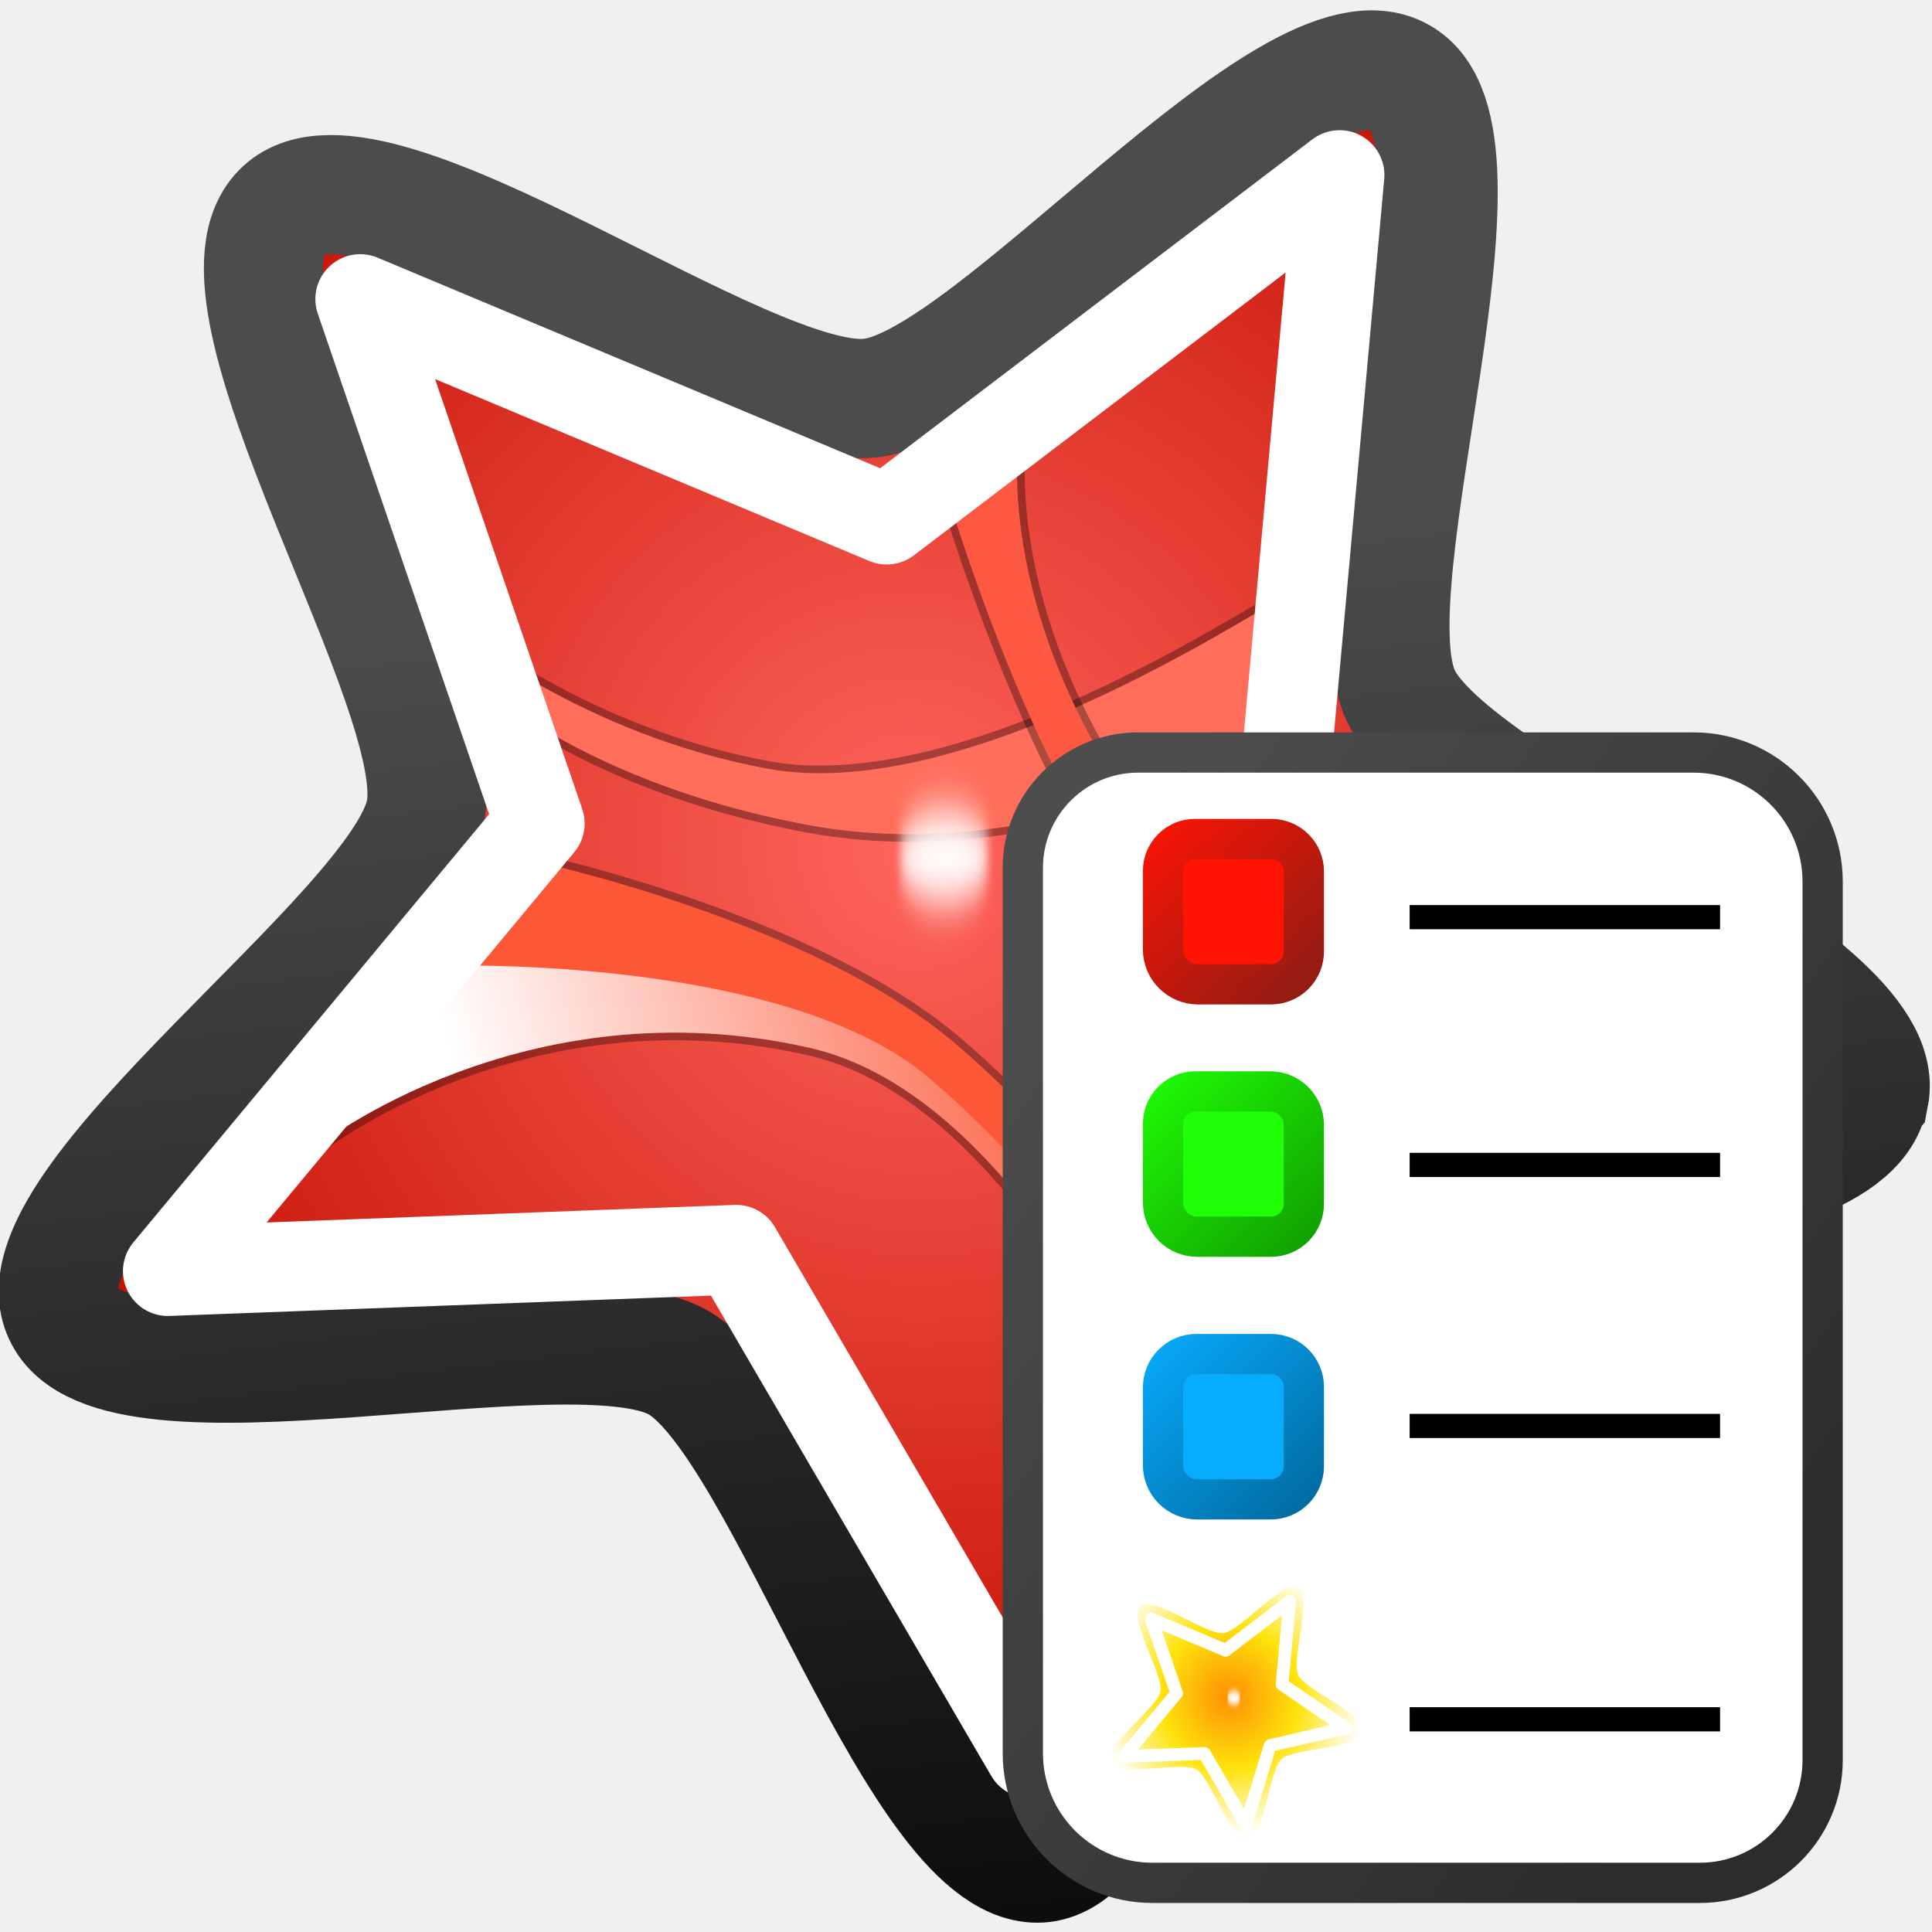
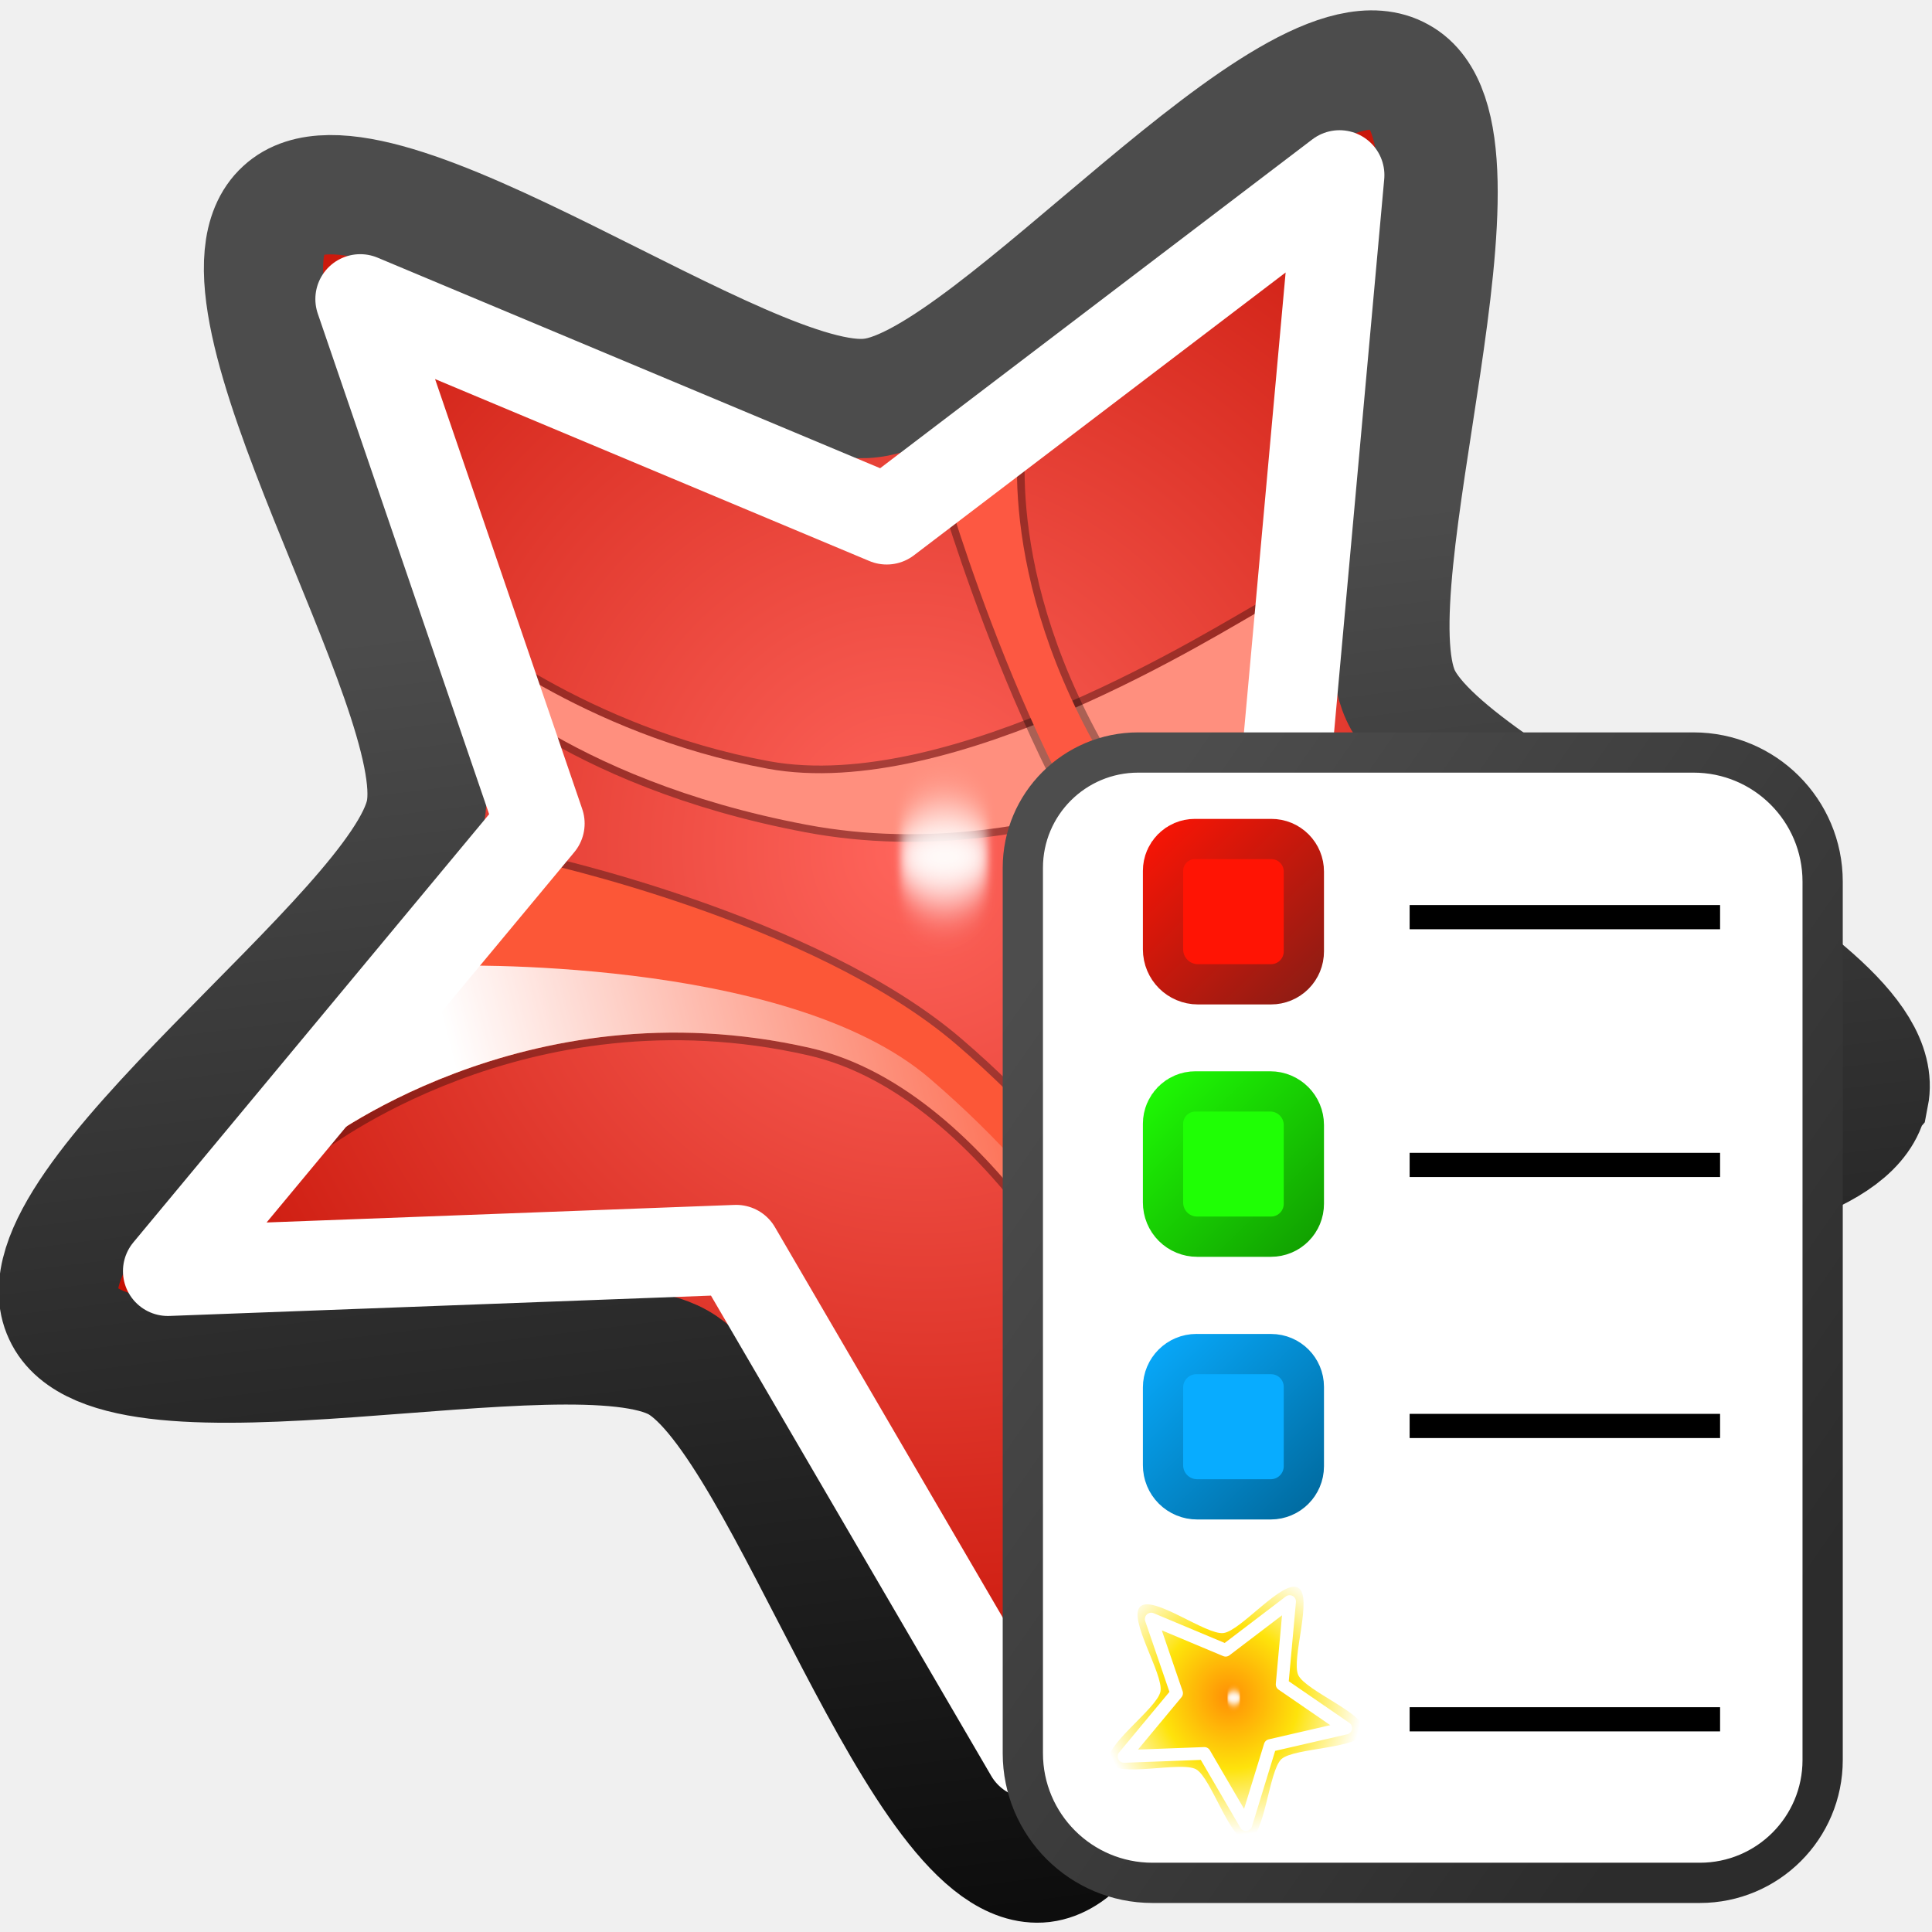
<svg xmlns="http://www.w3.org/2000/svg" xmlns:xlink="http://www.w3.org/1999/xlink" width="48" height="48">
  <defs>
    <linearGradient id="h">
      <stop style="stop-color:#ffdb08;stop-opacity:1" offset="0" />
      <stop style="stop-color:#998300;stop-opacity:1" offset="1" />
    </linearGradient>
    <linearGradient id="g">
      <stop style="stop-color:#08acff;stop-opacity:1" offset="0" />
      <stop style="stop-color:#069;stop-opacity:1" offset="1" />
    </linearGradient>
    <linearGradient id="f">
      <stop style="stop-color:#1fff05;stop-opacity:1" offset="0" />
      <stop style="stop-color:#109900;stop-opacity:1" offset="1" />
    </linearGradient>
    <linearGradient id="e">
      <stop style="stop-color:#ff1404;stop-opacity:1" offset="0" />
      <stop style="stop-color:#861d15;stop-opacity:1" offset="1" />
    </linearGradient>
    <linearGradient id="c">
      <stop style="stop-color:#4d4d4d;stop-opacity:1" offset="0" />
      <stop style="stop-color:#2c2c2c;stop-opacity:1" offset="1" />
    </linearGradient>
    <linearGradient id="a">
      <stop offset="0" stop-color="#4c4c4c" />
      <stop offset="1" stop-color="#0d0d0d" />
    </linearGradient>
    <linearGradient id="b">
      <stop offset="0" stop-color="#ff655c" />
      <stop offset="1" stop-color="#c30d00" />
    </linearGradient>
    <linearGradient xlink:href="#a" id="m" x1="5.83" x2="12.91" y1="6.7" y2="13.2" gradientUnits="userSpaceOnUse" />
    <radialGradient xlink:href="#b" id="l" cx="7.18" cy="8.2" r="6.59" fx="7.18" fy="8.2" gradientTransform="matrix(.9 .5558 -.5314 .8606 5.08 -2.85)" gradientUnits="userSpaceOnUse" />
    <filter id="o" width="1.832" height="1.832" x="-.416" y="-.416" color-interpolation-filters="sRGB">
      <feGaussianBlur stdDeviation=".13" />
    </filter>
    <linearGradient xlink:href="#c" id="p" x1="25.47" y1="24.208" x2="45.783" y2="38.346" gradientUnits="userSpaceOnUse" />
    <radialGradient xlink:href="#d" id="u" cx="7.18" cy="8.2" r="6.59" fx="7.18" fy="8.2" gradientTransform="matrix(.9 .5558 -.5314 .8606 5.08 -2.85)" gradientUnits="userSpaceOnUse" />
    <linearGradient id="d">
      <stop offset="0" stop-color="#ffeabe" style="stop-color:#ff8f05;stop-opacity:1" />
      <stop offset=".522" stop-color="#ffeabe" style="stop-color:#fee30b;stop-opacity:1" />
      <stop offset="1" stop-color="#434343" style="stop-color:#fff;stop-opacity:1" />
    </linearGradient>
    <filter id="v" width="1.832" height="1.832" x="-.416" y="-.416" color-interpolation-filters="sRGB">
      <feGaussianBlur stdDeviation=".13" />
    </filter>
    <linearGradient xlink:href="#e" id="q" x1="28.395" y1="20.758" x2="32.894" y2="25.368" gradientUnits="userSpaceOnUse" />
    <linearGradient xlink:href="#f" id="r" x1="28.395" y1="27.368" x2="32.894" y2="31.977" gradientUnits="userSpaceOnUse" />
    <linearGradient xlink:href="#g" id="s" x1="28.395" y1="33.894" x2="32.894" y2="38.503" gradientUnits="userSpaceOnUse" />
    <linearGradient xlink:href="#h" id="t" x1="28.395" y1="40.503" x2="32.894" y2="45.112" gradientUnits="userSpaceOnUse" />
    <linearGradient xlink:href="#i" id="n" x1="7.56" y1="26.229" x2="27.435" y2="21.1" gradientUnits="userSpaceOnUse" gradientTransform="translate(37.4 9.136)" />
    <linearGradient id="i">
      <stop style="stop-color:#fff;stop-opacity:1" offset="0" />
      <stop style="stop-color:#fff;stop-opacity:0" offset="1" />
    </linearGradient>
    <linearGradient id="j">
      <stop offset="0" stop-color="#ffeabe" style="stop-color:#ffae05;stop-opacity:0" />
      <stop offset=".416" stop-color="#ffeabe" style="stop-color:#7b7b7b;stop-opacity:0" />
      <stop offset="1" stop-color="#434343" style="stop-color:#cecece;stop-opacity:1" />
    </linearGradient>
    <linearGradient id="k">
      <stop offset="0" stop-color="#4c4c4c" style="stop-color:#1a1a1a;stop-opacity:1" />
      <stop offset="1" stop-color="#0d0d0d" style="stop-color:#000;stop-opacity:1" />
    </linearGradient>
  </defs>
  <g>
    <path fill="url(#l)" fill-rule="evenodd" stroke="url(#m)" stroke-width=".85" d="M13.51 5.1c.44.77-2.18 2.89-2.29 3.76-.1.88 1.95 3.55 1.36 4.2-.6.64-3.43-1.19-4.3-1.02-.86.17-2.76 2.95-3.56 2.58-.8-.36.07-3.62-.36-4.39C3.93 9.46.69 8.51.8 7.63c.1-.87 3.47-1.05 4.06-1.7.6-.64.51-4.01 1.38-4.18.86-.18 2.07 2.97 2.87 3.34.8.37 3.97-.76 4.4 0z" enable-background="accumulate" overflow="visible" style="display:inline;marker:none" transform="matrix(2.647 2.2616 -2.267 2.6553 22.22 -16.85)" />
    <g style="display:inline" transform="translate(-22.95 -1.175) scale(.75639)">
-       <path style="display:inline;fill:#ff6e5b;fill-opacity:1;stroke:#000;stroke-width:.5;stroke-linecap:round;stroke-linejoin:round;stroke-dasharray:none;stroke-opacity:.33;paint-order:markers stroke fill" d="M45.369 22.254s4.059 3.42 10.186 4.548c6.126 1.127 14.922-4.51 16.312-5.263 1.391-.751.076 4.173.076 4.173s-7.142 4.435-15.11 2.931c-7.969-1.503-11.427-5.224-11.427-5.224z" />
+       <path style="display:inline;fill:#ff8f7e;fill-opacity:1;stroke:#000;stroke-width:.5;stroke-linecap:round;stroke-linejoin:round;stroke-dasharray:none;stroke-opacity:.33;paint-order:markers stroke fill" d="M45.369 22.254s4.059 3.42 10.186 4.548c6.126 1.127 14.922-4.51 16.312-5.263 1.391-.751.076 4.173.076 4.173s-7.142 4.435-15.11 2.931c-7.969-1.503-11.427-5.224-11.427-5.224z" />
      <path style="display:inline;fill:#fc5737;fill-opacity:1;stroke:#000;stroke-width:.5;stroke-linecap:round;stroke-linejoin:round;stroke-dasharray:none;stroke-opacity:.33;paint-order:markers stroke fill" d="M47.924 29.846s9.097 1.955 13.832 6.014c4.736 4.06 6.428 7.856 6.428 7.856l-.977 2.518s-4.058-8.852-10.262-10.261c-9.434-2.143-16.237 3.27-16.237 3.27z" />
      <path style="display:inline;fill:url(#n);fill-opacity:1;stroke:none;stroke-width:1;stroke-linecap:round;stroke-linejoin:round;stroke-dasharray:none;stroke-opacity:1;paint-order:markers stroke fill" d="M44.921 33.275s11.222-.358 15.958 3.701c4.736 4.06 6.508 7.856 6.508 7.856l-.18 1.402s-4.058-8.852-10.262-10.261c-9.434-2.143-16.237 3.27-16.237 3.27z" />
      <path style="display:inline;fill:#fd5842;fill-opacity:1;stroke:#000;stroke-width:.5;stroke-linecap:round;stroke-linejoin:round;stroke-dasharray:none;stroke-opacity:.33;paint-order:markers stroke fill" d="M61.343 17.405s2.957 10.39 7.33 15.147c4.284 4.661 7.216 6.916 7.216 6.916l8.833-3.458s-13.832-2.368-17.966-9.208c-3.898-6.448-2.895-11.39-2.895-11.39z" />
    </g>
    <path fill="none" stroke="#fff" stroke-linejoin="round" stroke-width="2.23" d="m43.15 26.6-13.29 3.06-4.27 13.9-7.3-12.51-14.12.53 9.24-11.12L8.95 7.43l13.08 5.48 11.25-8.56-1.32 14.56Z" enable-background="accumulate" overflow="visible" style="display:inline;marker:none" />
    <path fill="#fffdfc" fill-rule="evenodd" d="M8.5 7.99a.37.37 0 0 1-.38.37.37.37 0 0 1-.37-.37.37.37 0 0 1 .37-.38.37.37 0 0 1 .37.37" filter="url(#o)" transform="rotate(36.96 28.44 21) scale(3.0331)" style="display:inline" />
  </g>
  <g>
    <path style="fill:#fff;fill-opacity:1;stroke:url(#p);stroke-width:2;stroke-linecap:round;stroke-dasharray:none;stroke-opacity:1;paint-order:markers stroke fill" d="M28.278 19.196h13.796a2.708 2.708 45 0 1 2.709 2.708v21.824a2.551 2.551 135 0 1-2.552 2.551h-13.6a2.72 2.72 45 0 1-2.719-2.719V21.562a2.365 2.365 135 0 1 2.366-2.366z" />
    <path style="fill:#ff1404;fill-opacity:1;stroke:url(#q);stroke-width:2;stroke-linecap:round;stroke-linejoin:round;stroke-dasharray:none;stroke-opacity:1;paint-order:markers stroke fill" d="M29.685 21.758h1.901a.307.307 45 0 1 .308.308v1.985a.316.316 135 0 1-.317.317h-1.814a.368.368 45 0 1-.368-.368v-1.952a.29.29 135 0 1 .29-.29z" transform="translate(0 -.413)" />
    <path style="fill:#1fff05;fill-opacity:1;stroke:url(#r);stroke-width:2;stroke-linecap:round;stroke-linejoin:round;stroke-dasharray:none;paint-order:markers stroke fill" d="M29.698 28.368h1.862a.334.334 45 0 1 .334.334v1.958a.316.316 135 0 1-.317.317h-1.834a.347.347 45 0 1-.348-.348v-1.958a.303.303 135 0 1 .303-.303z" transform="translate(0 -.752)" />
    <path style="fill:#08acff;fill-opacity:1;stroke:url(#s);stroke-width:2;stroke-linecap:round;stroke-linejoin:round;stroke-dasharray:none;paint-order:markers stroke fill" d="M29.725 34.894h1.855a.314.314 45 0 1 .314.314v1.972a.323.323 135 0 1-.323.323h-1.828a.347.347 45 0 1-.348-.348v-1.932a.33.33 135 0 1 .33-.33z" transform="translate(0 -.752)" />
    <path style="fill:#000;fill-opacity:1;stroke:none;stroke-width:1;stroke-linecap:round;stroke-linejoin:round;stroke-dasharray:none;stroke-opacity:1;paint-order:markers stroke fill" d="M35.022 22.486h7.713v.601h-7.713zM35.022 28.642h7.713v.601h-7.713zM35.022 35.127h7.713v.601h-7.713zM35.022 42.415h7.713v.601h-7.713z" />
  </g>
  <g transform="translate(27.337 39.175) scale(.14133)" style="display:inline">
    <path fill="url(#l)" fill-rule="evenodd" stroke="url(#m)" stroke-width=".85" d="M13.51 5.1c.44.77-2.18 2.89-2.29 3.76-.1.88 1.95 3.55 1.36 4.2-.6.64-3.43-1.19-4.3-1.02-.86.17-2.76 2.95-3.56 2.58-.8-.36.07-3.62-.36-4.39C3.93 9.46.69 8.51.8 7.63c.1-.87 3.47-1.05 4.06-1.7.6-.64.51-4.01 1.38-4.18.86-.18 2.07 2.97 2.87 3.34.8.37 3.97-.76 4.4 0z" enable-background="accumulate" overflow="visible" style="fill:url(#u);stroke:url(#linearGradient1);marker:none" transform="matrix(2.647 2.2616 -2.267 2.6553 22.22 -16.85)" />
    <path fill="none" stroke="#fff" stroke-linejoin="round" stroke-width="2.23" d="m43.15 26.6-13.29 3.06-4.27 13.9-7.3-12.51-14.12.53 9.24-11.12L8.95 7.43l13.08 5.48 11.25-8.56-1.32 14.56Z" enable-background="accumulate" overflow="visible" style="marker:none" />
    <path fill="#fffdfc" fill-rule="evenodd" d="M8.5 7.99a.37.37 0 0 1-.38.37.37.37 0 0 1-.37-.37.37.37 0 0 1 .37-.38.37.37 0 0 1 .37.37" filter="url(#o)" transform="rotate(36.96 28.44 21) scale(3.0331)" style="filter:url(#v)" />
  </g>
</svg>
